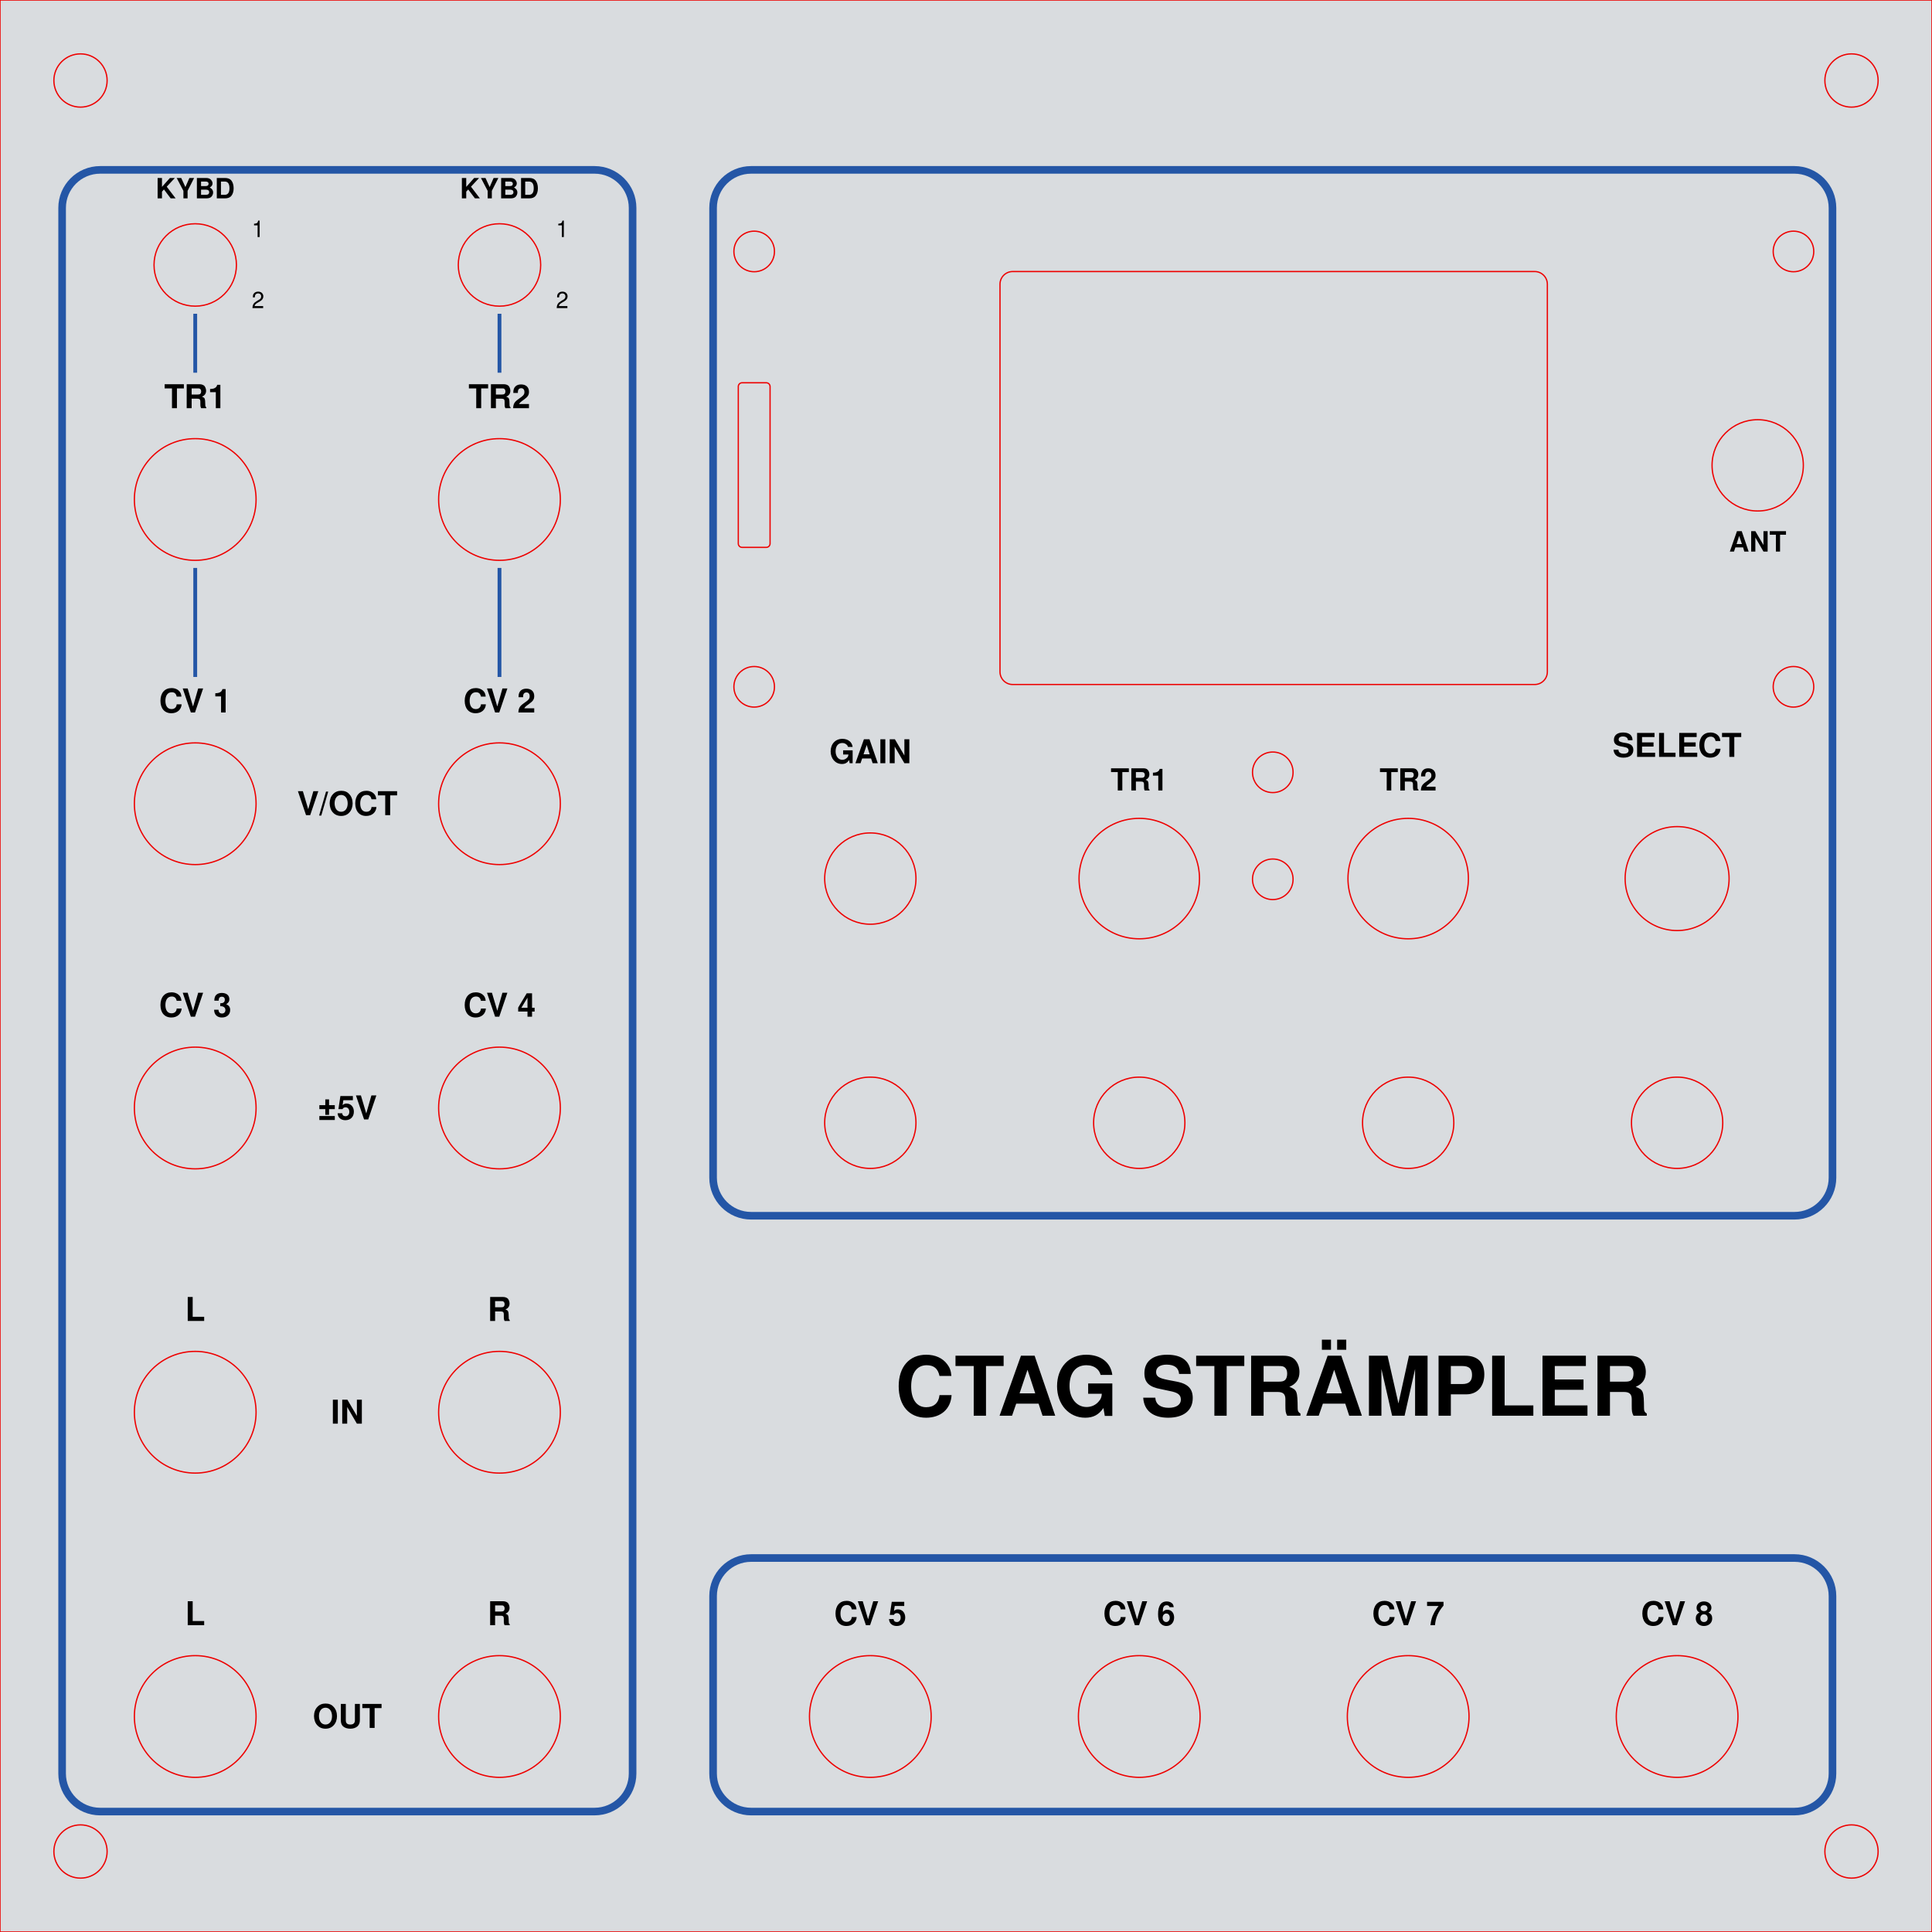
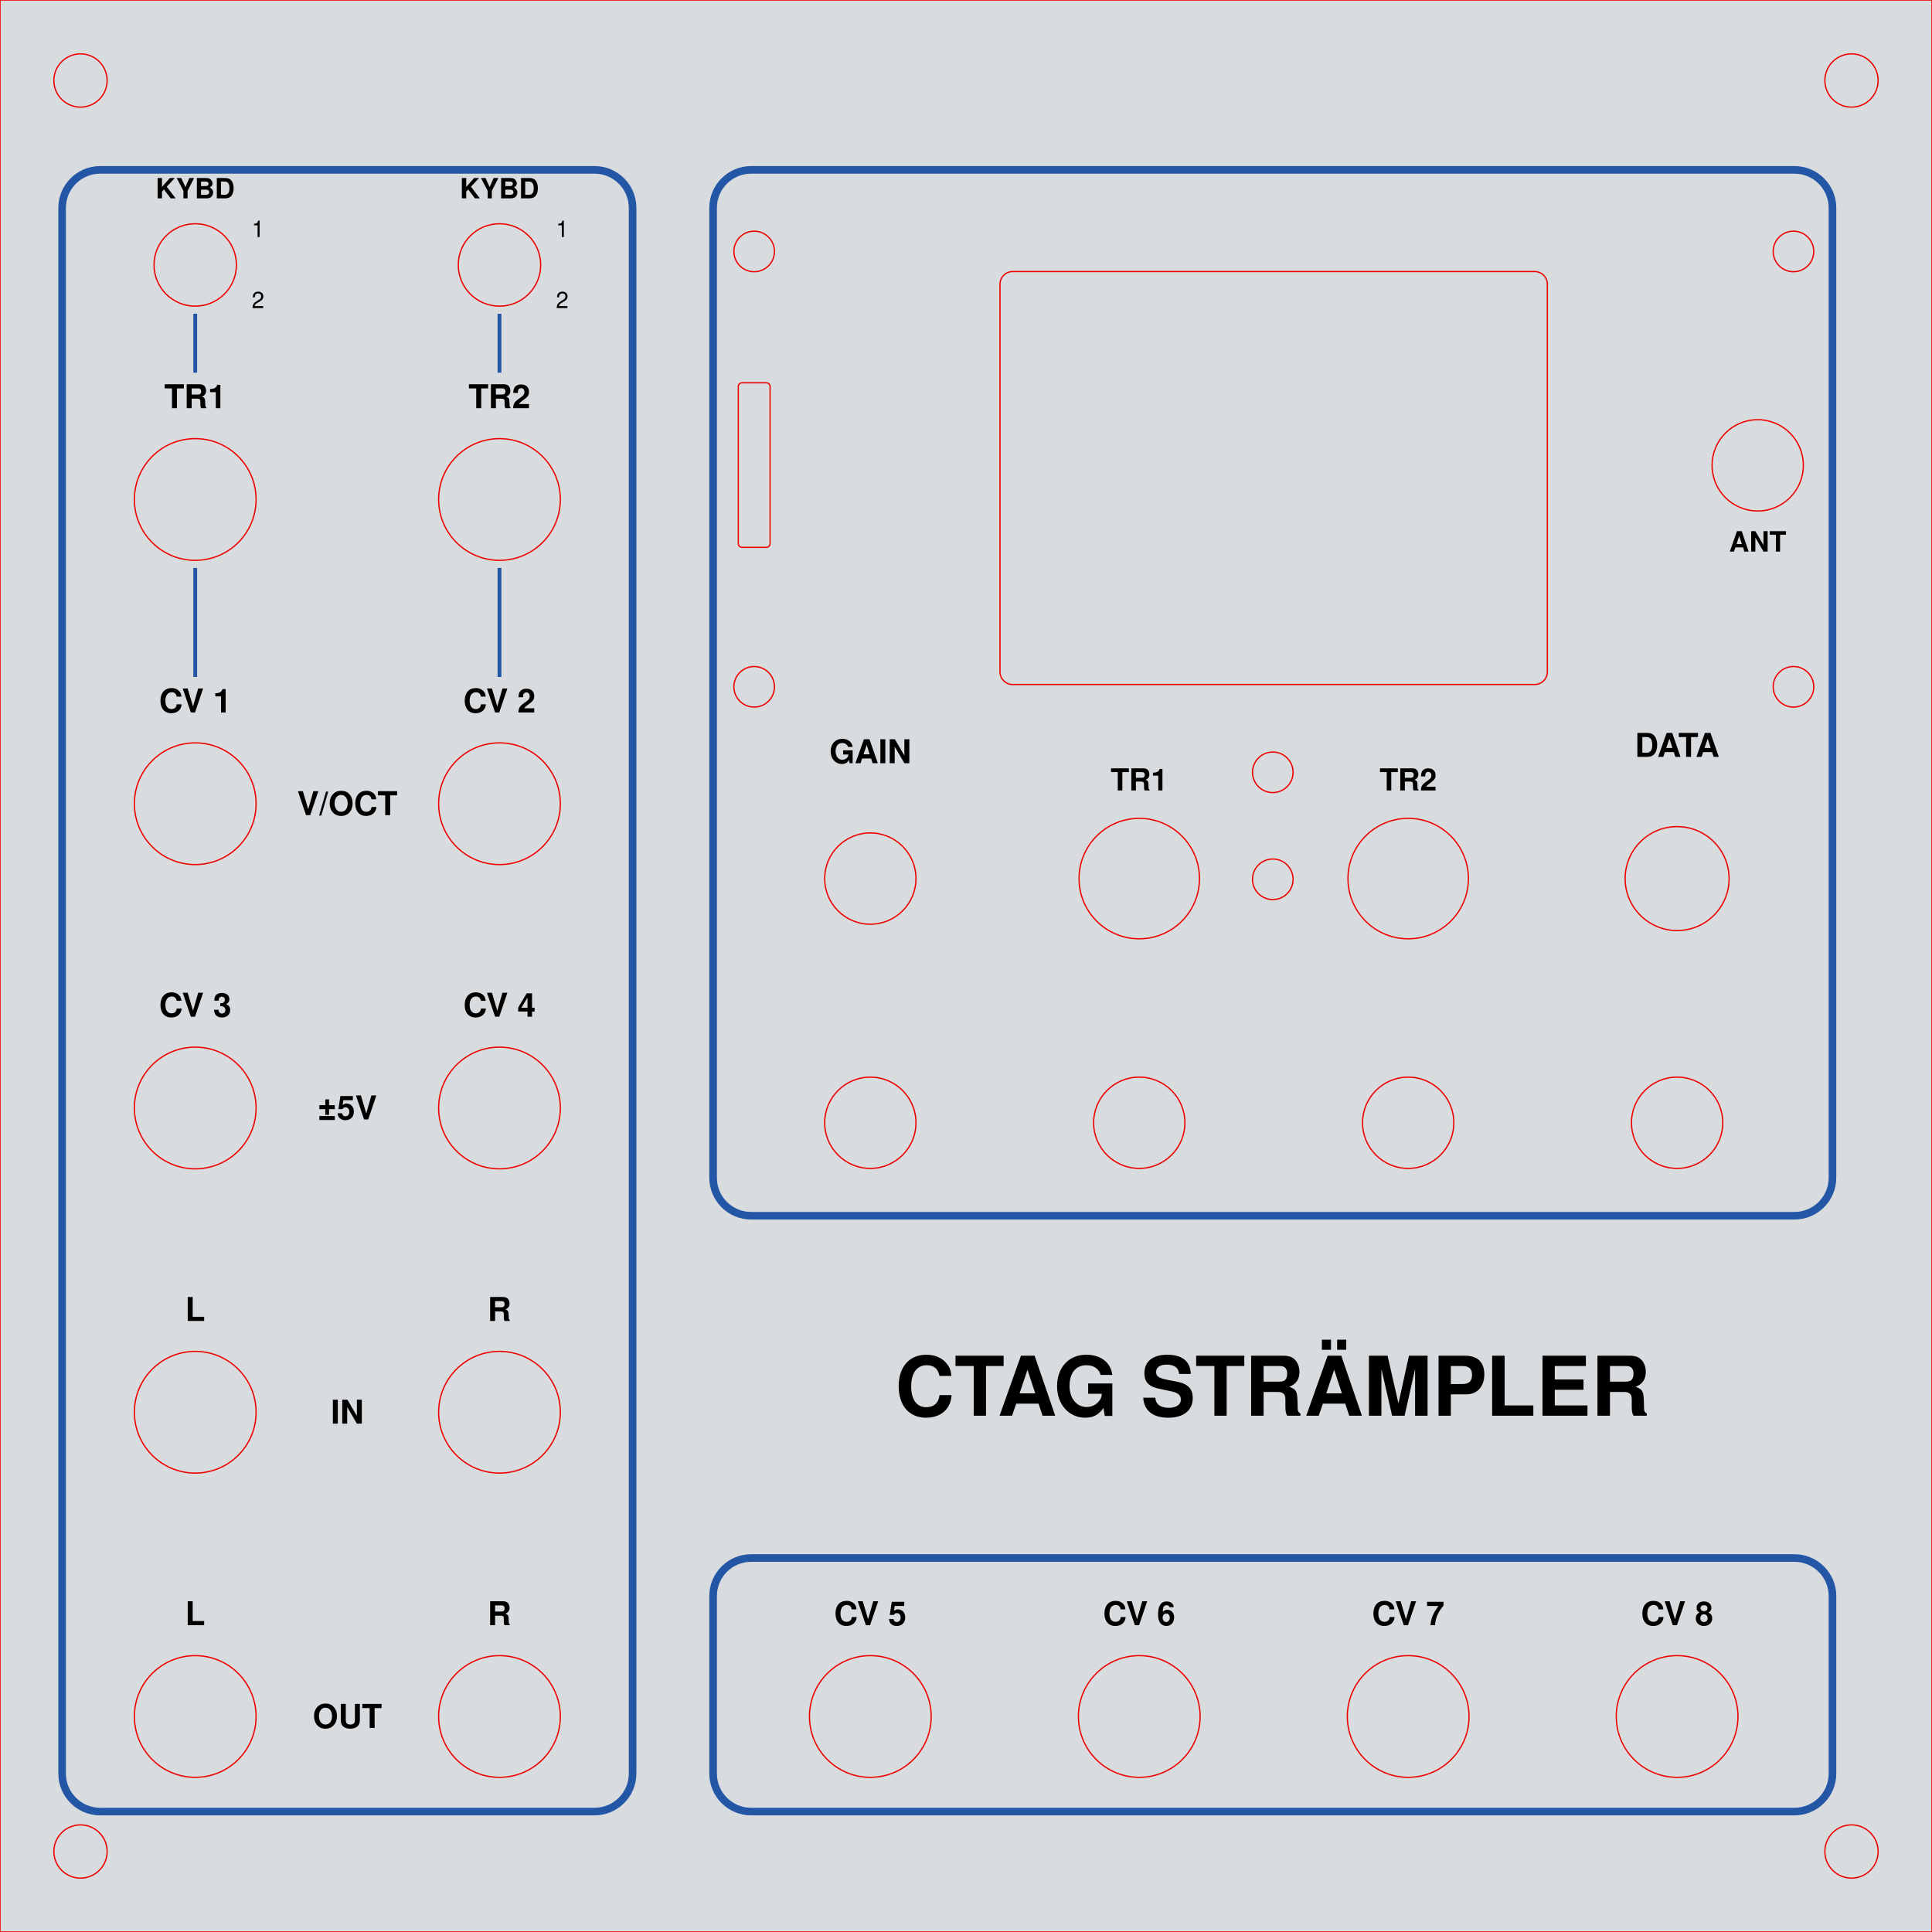
<svg xmlns="http://www.w3.org/2000/svg" width="152.4mm" height="152.4mm" viewBox="0 0 152.4 152.4">
  <rect width="100%" height="100%" fill="#d9dcdf" />
  <g id="ART">
    <text x="68.653" y="60.204" font-family="Helvetica, Arial, sans-serif" font-size="2.6" font-weight="bold" text-anchor="middle" fill="#000">GAIN</text>
-     <text x="132.294" y="59.704" font-family="Helvetica, Arial, sans-serif" font-size="2.6" font-weight="bold" text-anchor="middle" fill="#000">SELECT</text>
+     <text x="132.294" y="59.704" font-family="Helvetica, Arial, sans-serif" font-size="2.6" font-weight="bold" text-anchor="middle" fill="#000">DATA</text>
    <text x="89.867" y="62.354" font-family="Helvetica, Arial, sans-serif" font-size="2.4" font-weight="bold" text-anchor="middle" fill="#000">TR1</text>
    <text x="111.080" y="62.354" font-family="Helvetica, Arial, sans-serif" font-size="2.4" font-weight="bold" text-anchor="middle" fill="#000">TR2</text>
    <text x="138.651" y="43.507" font-family="Helvetica, Arial, sans-serif" font-size="2.2" font-weight="bold" text-anchor="middle" fill="#000">ANT</text>
    <text x="15.400" y="32.200" font-family="Helvetica, Arial, sans-serif" font-size="2.6" font-weight="bold" text-anchor="middle" fill="#000">TR1</text>
    <text x="39.400" y="32.200" font-family="Helvetica, Arial, sans-serif" font-size="2.6" font-weight="bold" text-anchor="middle" fill="#000">TR2</text>
    <text x="15.400" y="56.200" font-family="Helvetica, Arial, sans-serif" font-size="2.6" font-weight="bold" text-anchor="middle" fill="#000">CV 1</text>
    <text x="39.400" y="56.200" font-family="Helvetica, Arial, sans-serif" font-size="2.6" font-weight="bold" text-anchor="middle" fill="#000">CV 2</text>
    <text x="15.400" y="80.200" font-family="Helvetica, Arial, sans-serif" font-size="2.6" font-weight="bold" text-anchor="middle" fill="#000">CV 3</text>
    <text x="39.400" y="80.200" font-family="Helvetica, Arial, sans-serif" font-size="2.6" font-weight="bold" text-anchor="middle" fill="#000">CV 4</text>
    <text x="15.400" y="104.200" font-family="Helvetica, Arial, sans-serif" font-size="2.6" font-weight="bold" text-anchor="middle" fill="#000">L</text>
    <text x="39.400" y="104.200" font-family="Helvetica, Arial, sans-serif" font-size="2.6" font-weight="bold" text-anchor="middle" fill="#000">R</text>
    <text x="15.400" y="128.200" font-family="Helvetica, Arial, sans-serif" font-size="2.6" font-weight="bold" text-anchor="middle" fill="#000">L</text>
    <text x="39.400" y="128.200" font-family="Helvetica, Arial, sans-serif" font-size="2.6" font-weight="bold" text-anchor="middle" fill="#000">R</text>
    <text x="68.653" y="128.200" font-family="Helvetica, Arial, sans-serif" font-size="2.6" font-weight="bold" text-anchor="middle" fill="#000">CV 5</text>
    <text x="89.867" y="128.200" font-family="Helvetica, Arial, sans-serif" font-size="2.6" font-weight="bold" text-anchor="middle" fill="#000">CV 6</text>
    <text x="111.080" y="128.200" font-family="Helvetica, Arial, sans-serif" font-size="2.6" font-weight="bold" text-anchor="middle" fill="#000">CV 7</text>
    <text x="132.294" y="128.200" font-family="Helvetica, Arial, sans-serif" font-size="2.6" font-weight="bold" text-anchor="middle" fill="#000">CV 8</text>
    <text x="27.400" y="64.300" font-family="Helvetica, Arial, sans-serif" font-size="2.6" font-weight="bold" text-anchor="middle" fill="#000">V/OCT</text>
    <text x="27.400" y="88.300" font-family="Helvetica, Arial, sans-serif" font-size="2.6" font-weight="bold" text-anchor="middle" fill="#000">±5V</text>
    <text x="27.400" y="112.300" font-family="Helvetica, Arial, sans-serif" font-size="2.6" font-weight="bold" text-anchor="middle" fill="#000">IN</text>
    <text x="27.400" y="136.300" font-family="Helvetica, Arial, sans-serif" font-size="2.6" font-weight="bold" text-anchor="middle" fill="#000">OUT</text>
    <text x="15.400" y="15.650" font-family="Helvetica, Arial, sans-serif" font-size="2.2" font-weight="bold" text-anchor="middle" fill="#000">KYBD</text>
    <text x="19.850" y="18.700" font-family="Helvetica, Arial, sans-serif" font-size="1.8" font-weight="normal" text-anchor="start" fill="#000">1</text>
    <text x="19.850" y="24.300" font-family="Helvetica, Arial, sans-serif" font-size="1.8" font-weight="normal" text-anchor="start" fill="#000">2</text>
    <line x1="15.400" y1="24.750" x2="15.400" y2="29.400" stroke="#2456A6" stroke-width="0.3" />
    <line x1="15.400" y1="44.800" x2="15.400" y2="53.400" stroke="#2456A6" stroke-width="0.3" />
    <text x="39.400" y="15.650" font-family="Helvetica, Arial, sans-serif" font-size="2.2" font-weight="bold" text-anchor="middle" fill="#000">KYBD</text>
    <text x="43.850" y="18.700" font-family="Helvetica, Arial, sans-serif" font-size="1.8" font-weight="normal" text-anchor="start" fill="#000">1</text>
    <text x="43.850" y="24.300" font-family="Helvetica, Arial, sans-serif" font-size="1.8" font-weight="normal" text-anchor="start" fill="#000">2</text>
    <line x1="39.400" y1="24.750" x2="39.400" y2="29.400" stroke="#2456A6" stroke-width="0.3" />
    <line x1="39.400" y1="44.800" x2="39.400" y2="53.400" stroke="#2456A6" stroke-width="0.3" />
    <rect x="56.250" y="13.400" width="88.300" height="82.500" rx="3.000" fill="none" stroke="#2456A6" stroke-width="0.6" />
    <rect x="56.250" y="122.900" width="88.300" height="20.000" rx="3.000" fill="none" stroke="#2456A6" stroke-width="0.6" />
    <text x="100.400" y="111.675" font-family="Helvetica, Arial, sans-serif" font-size="6.5" font-weight="bold" text-anchor="middle" fill="#000">CTAG STRÄMPLER</text>
    <rect x="4.900" y="13.400" width="45.000" height="129.500" rx="3.000" fill="none" stroke="#2456A6" stroke-width="0.6" />
  </g>
  <g id="CUT" fill="none" stroke="#e00" stroke-width="0.1">
    <rect x="0" y="0" width="152.4" height="152.4" />
    <circle cx="6.350" cy="146.050" r="2.100" />
    <circle cx="146.050" cy="146.050" r="2.100" />
    <circle cx="6.350" cy="6.350" r="2.100" />
    <circle cx="146.050" cy="6.350" r="2.100" />
    <circle cx="68.653" cy="88.566" r="3.600" />
    <circle cx="89.867" cy="88.566" r="3.600" />
    <circle cx="111.080" cy="88.566" r="3.600" />
    <circle cx="132.294" cy="88.566" r="3.600" />
    <circle cx="68.653" cy="69.304" r="3.600" />
    <circle cx="132.294" cy="69.304" r="4.100" />
    <circle cx="89.867" cy="69.304" r="4.750" />
    <circle cx="111.080" cy="69.304" r="4.750" />
    <circle cx="100.400" cy="69.360" r="1.600" />
    <circle cx="138.651" cy="36.707" r="3.600" />
    <circle cx="59.491" cy="54.176" r="1.600" />
    <circle cx="141.473" cy="54.176" r="1.600" />
    <circle cx="59.491" cy="19.835" r="1.600" />
    <circle cx="141.473" cy="19.835" r="1.600" />
    <circle cx="100.400" cy="60.921" r="1.600" />
    <rect x="78.882" y="21.419" width="43.176" height="32.576" rx="1.000" />
    <rect x="58.238" y="30.193" width="2.507" height="12.985" rx="0.300" />
    <circle cx="15.400" cy="39.400" r="4.800" />
    <circle cx="39.400" cy="39.400" r="4.800" />
    <circle cx="15.400" cy="63.400" r="4.800" />
    <circle cx="39.400" cy="63.400" r="4.800" />
    <circle cx="15.400" cy="87.400" r="4.800" />
    <circle cx="39.400" cy="87.400" r="4.800" />
    <circle cx="15.400" cy="111.400" r="4.800" />
    <circle cx="39.400" cy="111.400" r="4.800" />
    <circle cx="15.400" cy="135.400" r="4.800" />
    <circle cx="39.400" cy="135.400" r="4.800" />
    <circle cx="68.653" cy="135.400" r="4.800" />
    <circle cx="89.867" cy="135.400" r="4.800" />
    <circle cx="111.080" cy="135.400" r="4.800" />
    <circle cx="132.294" cy="135.400" r="4.800" />
    <circle cx="15.400" cy="20.900" r="3.250" />
    <circle cx="39.400" cy="20.900" r="3.250" />
  </g>
</svg>
